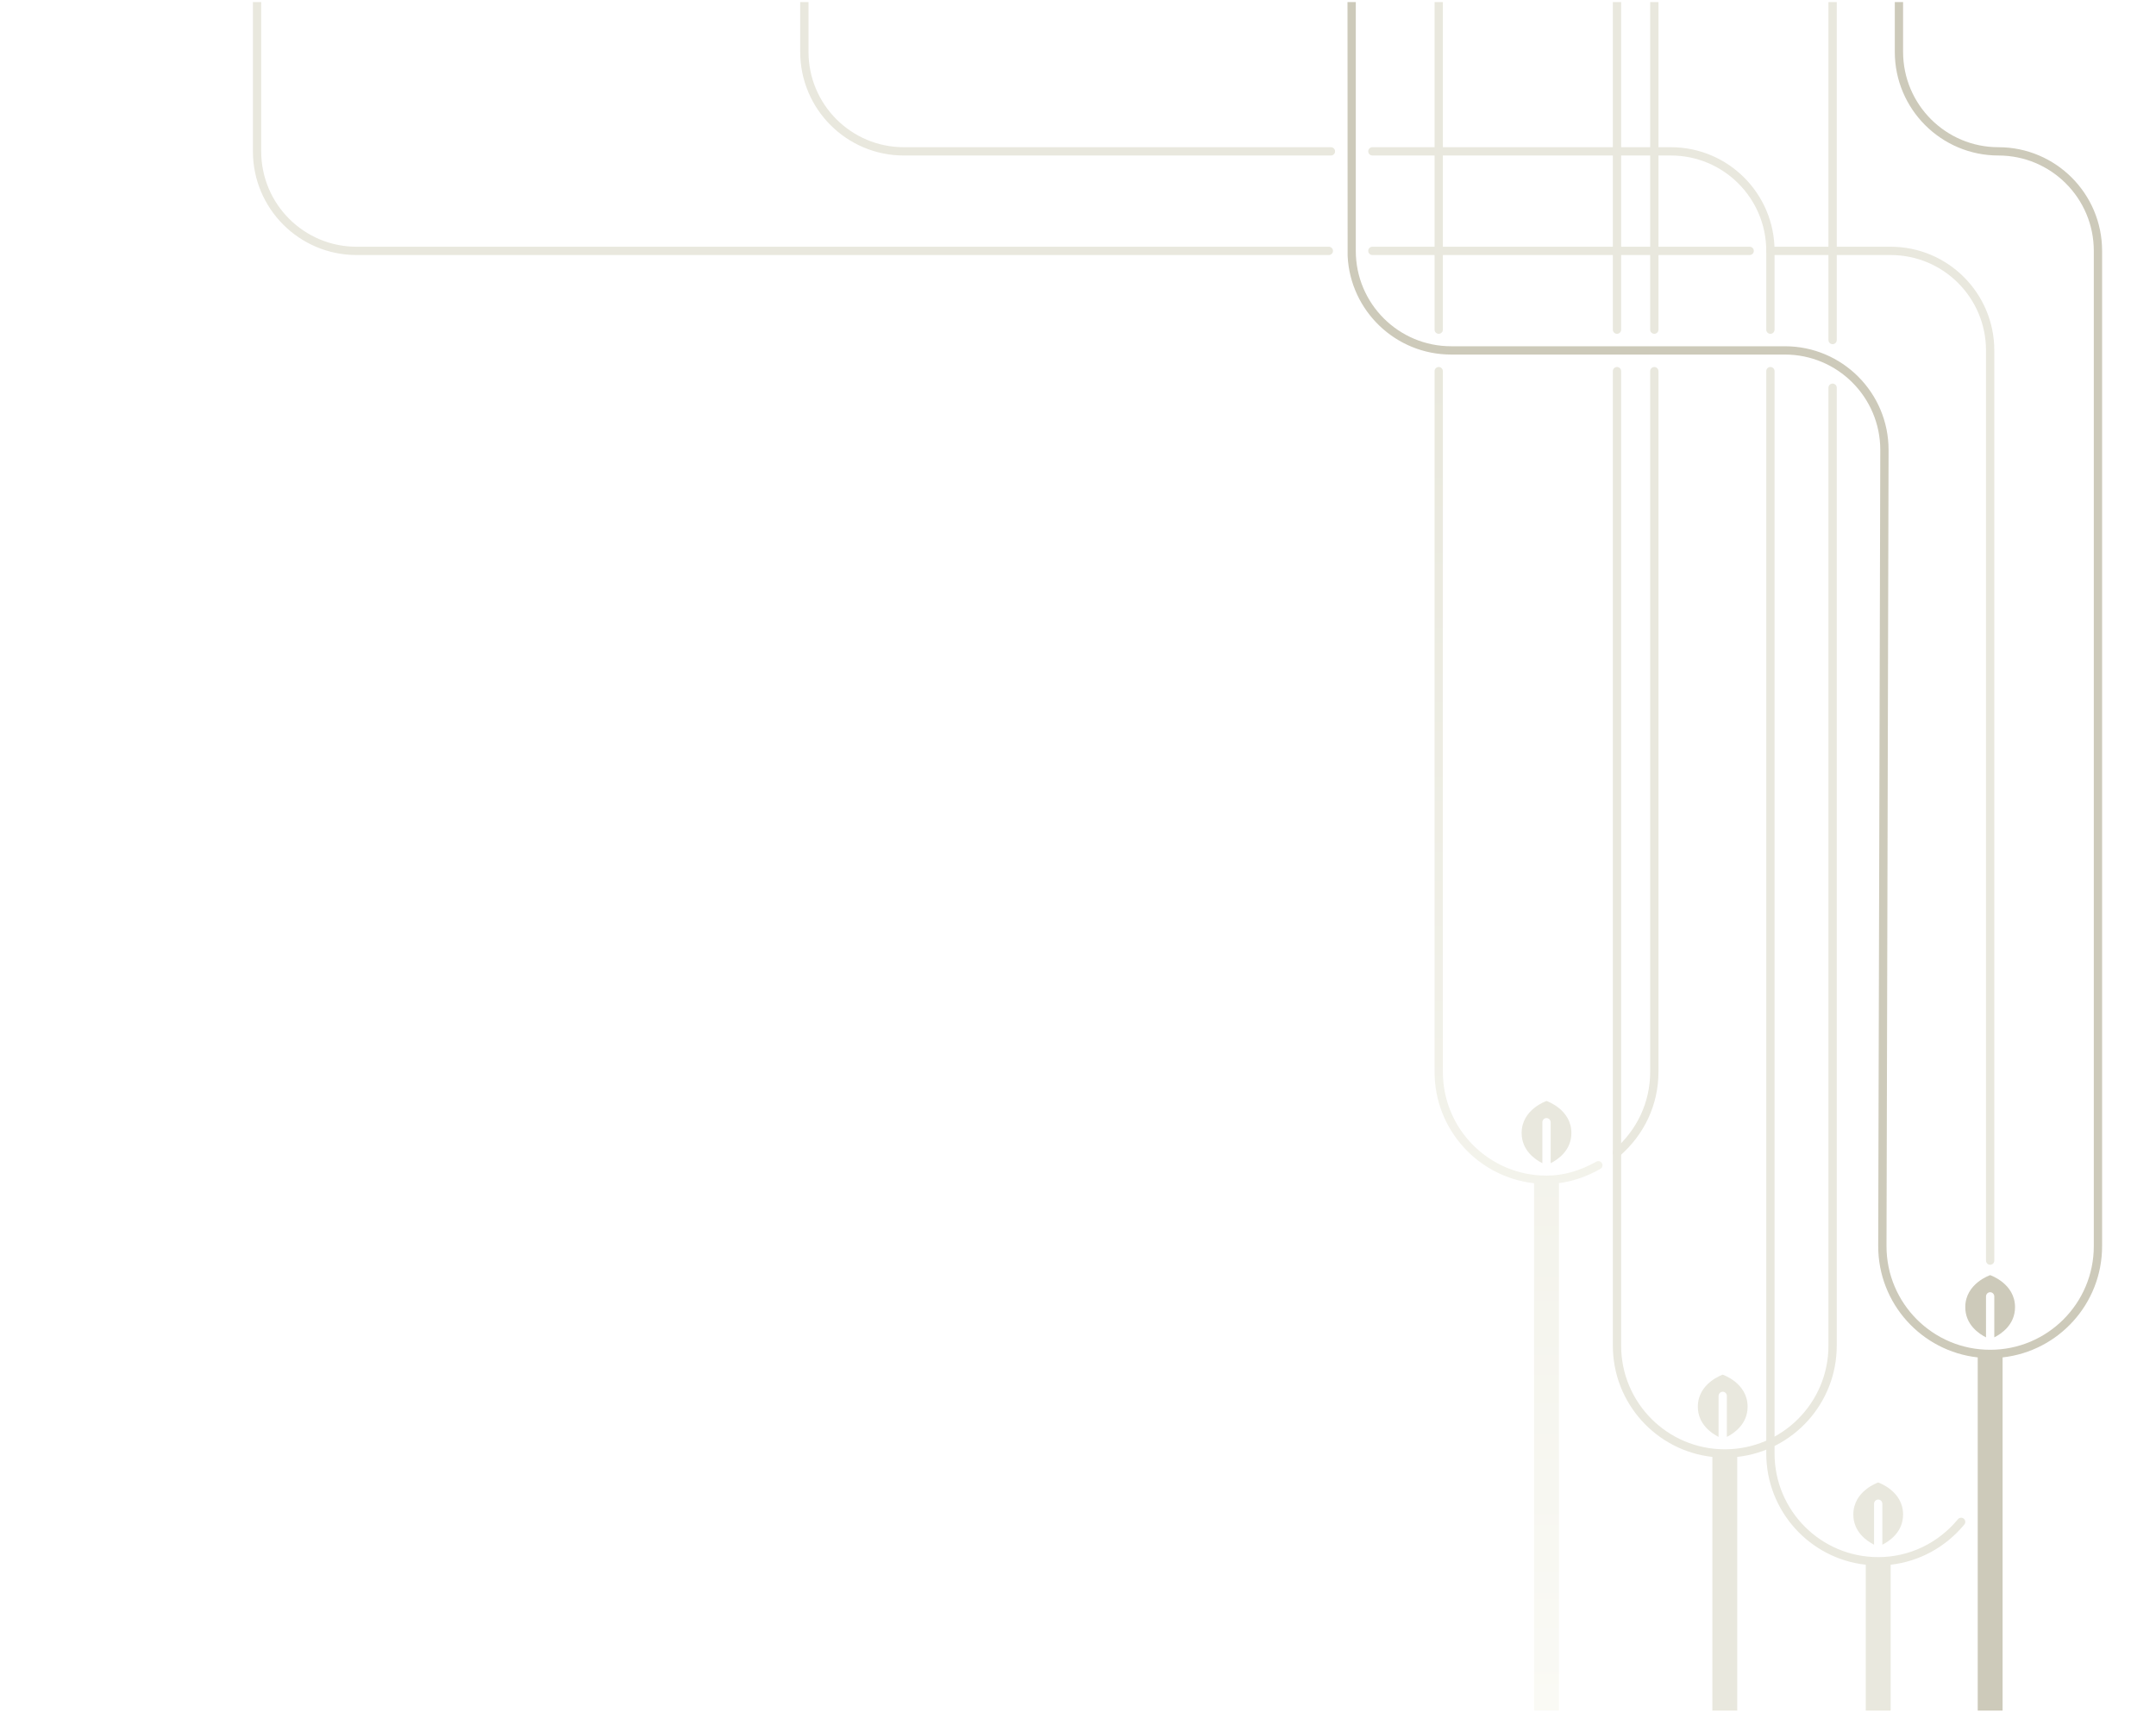
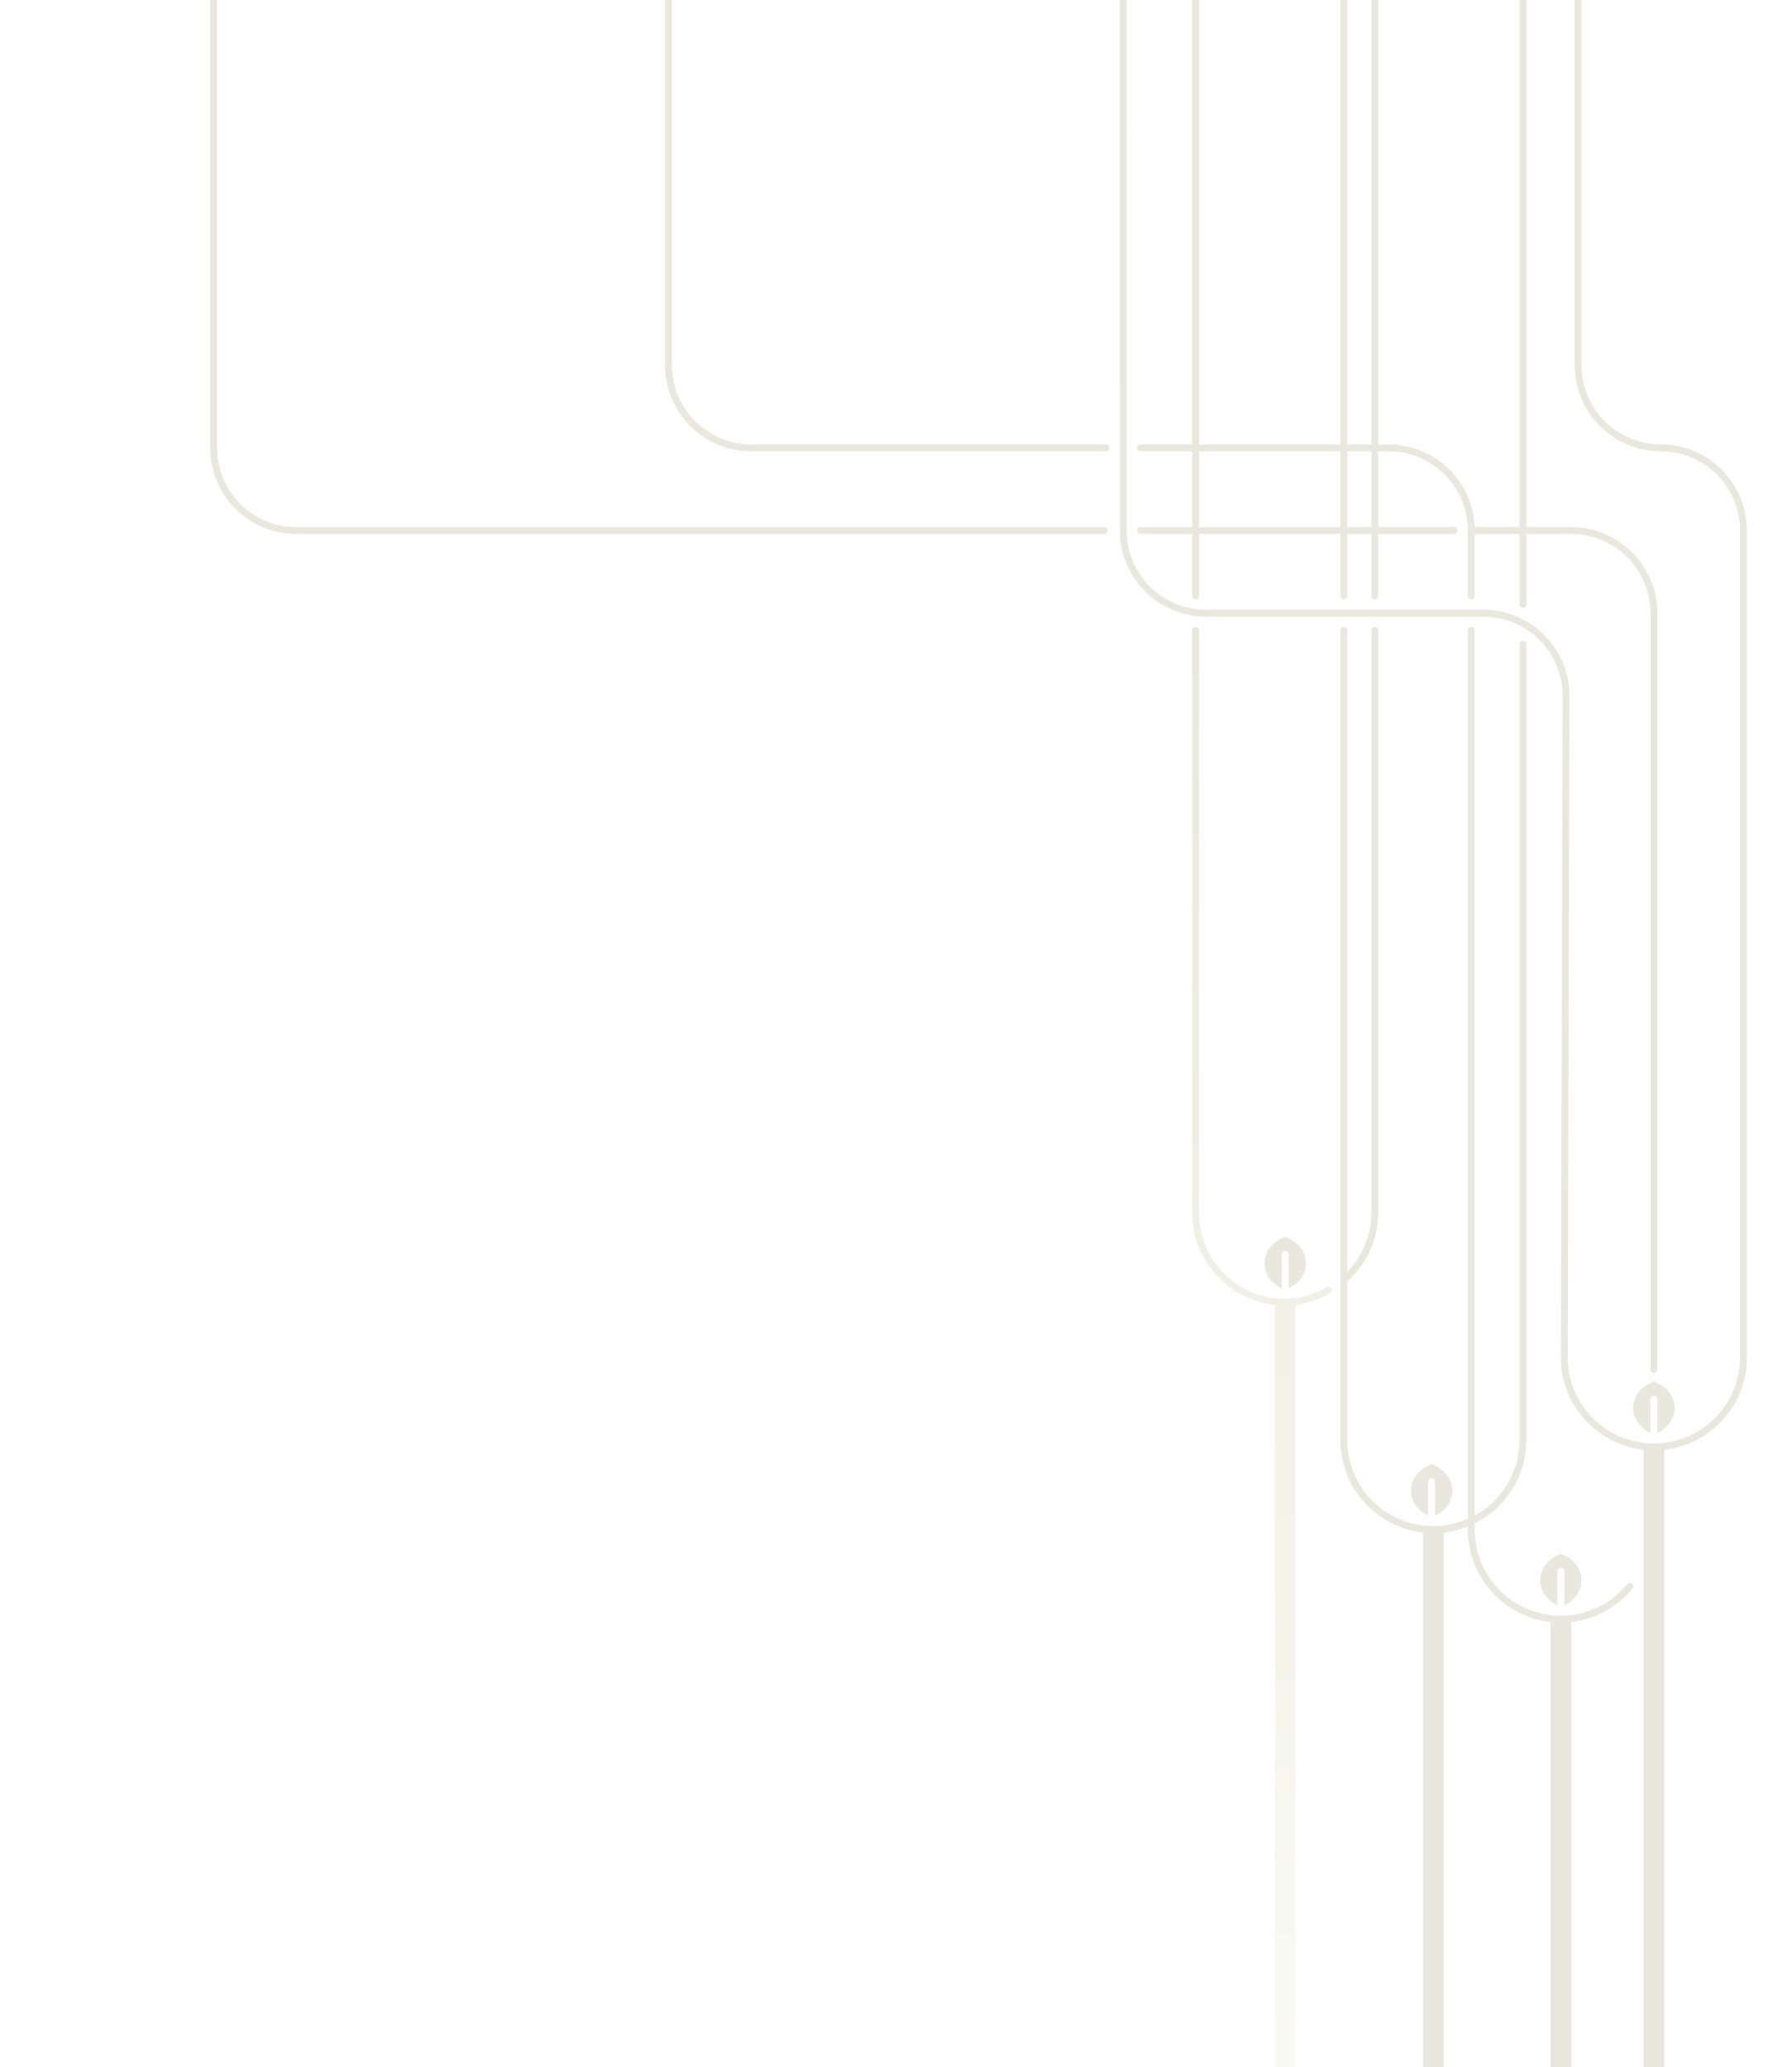
- <svg xmlns="http://www.w3.org/2000/svg" width="1040px" height="826px" viewBox="0 0 1040 826" version="1.1">
+ <svg xmlns="http://www.w3.org/2000/svg" width="1040px" height="1200px" viewBox="0 0 1040 1200" version="1.1">
  <defs>
    <linearGradient x1="50%" y1="0%" x2="50%" y2="100%" id="linearGradient-1">
      <stop stop-color="#FFFFFF" stop-opacity="0" offset="0%" />
      <stop stop-color="#FFFFFF" offset="100%" />
    </linearGradient>
    <linearGradient x1="50%" y1="0%" x2="50%" y2="100%" id="linearGradient-2">
      <stop stop-color="#E9E8DD" offset="0%" />
      <stop stop-color="#FAFAF5" offset="100%" />
    </linearGradient>
  </defs>
  <g id="INHS-Pages" stroke="none" stroke-width="1" fill="none" fill-rule="evenodd">
    <g id="Branches-1">
      <g transform="translate(122, 0)">
-         <rect id="Rectangle-3-Copy-8" fill="url(#linearGradient-1)" x="606" y="1" width="12" height="824" />
-         <rect id="Rectangle-3-Copy-11" fill="url(#linearGradient-1)" x="680" y="1" width="12" height="824" />
-         <rect id="Rectangle-3-Copy-12" fill="url(#linearGradient-1)" x="906" y="1" width="12" height="824" />
-         <rect id="Rectangle-3-Copy-10" fill="url(#linearGradient-1)" x="734" y="1" width="4" height="824" />
-         <rect id="Rectangle-3-Copy-15" fill="url(#linearGradient-1)" x="746" y="1" width="4" height="824" />
-         <rect id="Rectangle-3-Copy-13" fill="url(#linearGradient-1)" x="868" y="1" width="4" height="824" />
-         <path d="M630,570.618 L630,825 L618,825 L618,570.67 C591,567.686 570,544.795 570,517 L570,179 C570,177.895 570.895,177 572,177 C573.105,177 574,177.895 574,179 L574,517 C574,544.614 596.386,567 624,567 C632.228,567 640.287,564.643 648.013,560.26 C648.974,559.715 650.195,560.053 650.74,561.013 C651.285,561.974 650.947,563.195 649.987,563.74 C643.551,567.39 636.859,569.744 630,570.618 Z" id="Combined-Shape" fill="url(#linearGradient-2)" />
-         <path d="M782,745 C778.586,743.289 772,738.893 772,730.434 C772,719.016 784,715 784,715 C784,715 796,719.016 796,730.434 C796,738.893 789.414,743.289 786,745 L786,725.294 C786,724.154 785.105,723.231 784,723.231 C782.888,723.231 782,724.155 782,725.294 L782,745 L782,745 Z" id="Combined-Shape" fill="#E9E8DE" />
-         <path d="M707,693 C703.586,691.289 697,686.893 697,678.434 C697,667.016 709,663 709,663 C709,663 721,667.016 721,678.434 C721,686.893 714.414,691.289 711,693 L711,673.294 C711,672.154 710.105,671.231 709,671.231 C707.888,671.231 707,672.155 707,673.294 L707,693 L707,693 Z" id="Combined-Shape-Copy-6" fill="#E9E8DE" />
-         <path d="M836,645 C832.586,643.289 826,638.893 826,630.434 C826,619.016 838,615 838,615 C838,615 850,619.016 850,630.434 C850,638.893 843.414,643.289 840,645 L840,625.294 C840,624.154 839.105,623.231 838,623.231 C836.888,623.231 836,624.155 836,625.294 L836,645 L836,645 Z" id="Combined-Shape-Copy-5" fill="#CDCABA" />
-         <path d="M622,561 C618.586,559.289 612,554.893 612,546.434 C612,535.016 624,531 624,531 C624,531 636,535.016 636,546.434 C636,554.893 629.414,559.289 626,561 L626,541.294 C626,540.154 625.105,539.231 624,539.231 C622.888,539.231 622,540.155 622,541.294 L622,561 L622,561 Z" id="Combined-Shape-Copy-7" fill="#E9E8DE" />
-         <path d="M716,702.67 L716,825 L704,825 L704,702.67 C677,699.686 656,676.795 656,649 L656,179 C656,177.895 656.895,177 658,177 C659.105,177 660,177.895 660,179 L660,649 C660,676.614 682.386,699 710,699 C737.614,699 760,676.614 760,649 L760,187 C760,185.895 760.895,185 762,185 C763.105,185 764,185.895 764,187 L764,649 C764,676.795 743,699.686 716,702.67 L716,702.67 Z" id="Combined-Shape" fill="#E9E8DE" />
-         <path d="M730,701 C730,728.795 751,751.686 778,754.67 L778,825 L790,825 L790,754.664 C803.918,753.099 816.57,746.129 825.542,735.274 C826.245,734.423 826.126,733.162 825.274,732.458 C824.423,731.755 823.162,731.874 822.458,732.726 C812.961,744.218 799.038,751 784,751 C756.386,751 734,728.614 734,701 L734,179 C734,177.895 733.105,177 732,177 C730.895,177 730,177.895 730,179 L730,701 L730,701 Z" id="Combined-Shape" fill="#E9E8DE" />
-         <path d="M838,651 C865.614,651 888,628.614 888,601 L888,121 C888,95.595 867.405,75 842,75 C814.386,75 792,52.614 792,25 L792,1 L796,1 L796,25 C796,50.405 816.595,71 842,71 C869.614,71 892,93.386 892,121 L892,601 C892,628.795 871,651.686 844,654.67 L844,825 L832,825 L832,654.67 C805.001,651.686 784,628.796 784,601.001 L785,216.997 C784.999,191.594 764.404,171 739,171 L578,171 C551.221,171 529.36,149.949 528.061,123.492 C528.021,123.335 528,1 528,1 L532,1 L532,121 C532,146.405 552.595,167 578,167 L739,167 C766.614,167 789,189.385 789,216.999 L788,601.003 C788.001,628.616 810.387,651 838,651 Z" id="Combined-Shape" fill="#CDCABA" />
-         <path d="M570,0.998 L570,159 C570,160.105 570.895,161 572,161 C573.105,161 574,160.105 574,159 L574,0.998 L570,0.998 Z" id="Oval-5" fill="#E9E8DE" fill-rule="nonzero" />
-         <path d="M659.31,557.511 C671.144,547.251 678,532.782 678,517 L678,179 C678,177.895 677.105,177 676,177 C674.895,177 674,177.895 674,179 L674,517 C674,531.601 667.663,544.975 656.69,554.489 C655.855,555.212 655.765,556.476 656.489,557.31 C657.212,558.145 658.476,558.235 659.31,557.511 Z" id="Path" fill="#E9E8DE" fill-rule="nonzero" />
-         <path d="M678,159 L678,0.998 L674,0.998 L674,159 C674,160.105 674.895,161 676,161 C677.105,161 678,160.105 678,159 Z" id="Path" fill="#E9E8DE" fill-rule="nonzero" />
-         <path d="M656,0.998 L656,159 C656,160.105 656.895,161 658,161 C659.105,161 660,160.105 660,159 L660,0.998 L656,0.998 Z" id="Oval-5" fill="#E9E8DE" fill-rule="nonzero" />
-         <path d="M764,164 L764,0.998 L760,0.998 L760,164 C760,165.105 760.895,166 762,166 C763.105,166 764,165.105 764,164 Z" id="Path" fill="#E9E8DE" fill-rule="nonzero" />
-         <path d="M520,75 C521.105,75 522,74.105 522,73 C522,71.895 521.105,71 520,71 L314,71 C288.595,71 268,50.405 268,25 L268,1 L264,1 L264,25 C264,52.614 286.386,75 314,75 L520,75 Z" id="Combined-Shape" fill="#E9E8DE" fill-rule="nonzero" />
-         <path d="M840,169 C840,141.386 817.614,119 790,119 L732,119 C730.895,119 730,119.895 730,121 C730,122.105 730.895,123 732,123 L790,123 C815.405,123 836,143.595 836,169 L836,608 C836,609.105 836.895,610 838,610 C839.105,610 840,609.105 840,608 L840,169 L840,169 Z" id="Combined-Shape" fill="#E9E8DE" fill-rule="nonzero" />
-         <path d="M722,119 L540,119 C538.895,119 538,119.895 538,121 C538,122.105 538.895,123 540,123 L722,123 C723.105,123 724,122.105 724,121 C724,119.895 723.105,119 722,119 Z" id="Rectangle-2-Copy-22" fill="#E9E8DE" fill-rule="nonzero" />
-         <path d="M50,123 L519,123 C520.105,123 521,122.105 521,121 C521,119.895 520.105,119 519,119 L50,119 C24.595,119 4,98.405 4,73 L4,0.998 L0,0.998 L0,73 C0,100.614 22.386,123 50,123 L50,123 Z" id="Combined-Shape" fill="#E9E8DE" fill-rule="nonzero" />
-         <path d="M684,75 L540,75 C538.895,75 538,74.105 538,73 C538,71.895 538.895,71 540,71 L684,71 C711.614,71 734,93.386 734,121 L734,159.003 C734,160.107 733.105,161.003 732,161.003 C730.895,161.003 730,160.107 730,159.003 L730,121 C730,95.595 709.405,75 684,75 L684,75 Z" id="Combined-Shape" fill="#E9E8DE" fill-rule="nonzero" />
+         <rect id="Rectangle-3-Copy-8" fill="url(#linearGradient-1)" x="606" y="0" width="12" height="1200" />
+         <rect id="Rectangle-3-Copy-11" fill="url(#linearGradient-1)" x="680" y="0" width="12" height="1200" />
+         <rect id="Rectangle-3-Copy-12" fill="url(#linearGradient-1)" x="906" y="0" width="12" height="1200" />
+         <rect id="Rectangle-3-Copy-10" fill="url(#linearGradient-1)" x="734" y="0" width="4" height="1200" />
+         <rect id="Rectangle-3-Copy-15" fill="url(#linearGradient-1)" x="746" y="0" width="4" height="1200" />
+         <polygon id="Rectangle-3-Copy-13" fill="url(#linearGradient-1)" points="868 0 872 0 872 1200 868 1200" />
+         <path d="M630,757.618 L630,1200 L618,1200 L618,757.67 C591,754.686 570,731.795 570,704 L570,366 C570,364.895 570.895,364 572,364 C573.105,364 574,364.895 574,366 L574,704 C574,731.614 596.386,754 624,754 C632.228,754 640.287,751.643 648.013,747.26 C648.974,746.715 650.195,747.053 650.74,748.013 C651.285,748.974 650.947,750.195 649.987,750.74 C643.551,754.39 636.859,756.744 630,757.618 Z" id="Combined-Shape" fill="url(#linearGradient-2)" />
+         <path d="M782,932 C778.586,930.289 772,925.893 772,917.434 C772,906.016 784,902 784,902 C784,902 796,906.016 796,917.434 C796,925.893 789.414,930.289 786,932 L786,912.294 C786,911.154 785.105,910.231 784,910.231 C782.888,910.231 782,911.155 782,912.294 L782,932 L782,932 Z" id="Combined-Shape" fill="#E9E8DE" />
+         <path d="M707,880 C703.586,878.289 697,873.893 697,865.434 C697,854.016 709,850 709,850 C709,850 721,854.016 721,865.434 C721,873.893 714.414,878.289 711,880 L711,860.294 C711,859.154 710.105,858.231 709,858.231 C707.888,858.231 707,859.155 707,860.294 L707,880 L707,880 Z" id="Combined-Shape-Copy-6" fill="#E9E8DE" />
+         <path d="M836,832 C832.586,830.289 826,825.893 826,817.434 C826,806.016 838,802 838,802 C838,802 850,806.016 850,817.434 C850,825.893 843.414,830.289 840,832 L840,812.294 C840,811.154 839.105,810.231 838,810.231 C836.888,810.231 836,811.155 836,812.294 L836,832 L836,832 Z" id="Combined-Shape-Copy-5" fill="#E9E8DE" />
+         <path d="M622,748 C618.586,746.289 612,741.893 612,733.434 C612,722.016 624,718 624,718 C624,718 636,722.016 636,733.434 C636,741.893 629.414,746.289 626,748 L626,728.294 C626,727.154 625.105,726.231 624,726.231 C622.888,726.231 622,727.155 622,728.294 L622,748 L622,748 Z" id="Combined-Shape-Copy-7" fill="#E9E8DE" />
+         <path d="M716,1200 L704,1200 L704,889.67 C677,886.686 656,863.795 656,836 L656,366 C656,364.895 656.895,364 658,364 C659.105,364 660,364.895 660,366 L660,836 C660,863.614 682.386,886 710,886 C737.614,886 760,863.614 760,836 L760,374 C760,372.895 760.895,372 762,372 C763.105,372 764,372.895 764,374 L764,836 C764,863.795 743,886.686 716,889.67 L716,1200 Z" id="Combined-Shape" fill="#E9E8DE" />
+         <path d="M778,941.67 L778,1200 L790,1200 L790,941.664 C803.918,940.099 816.57,933.129 825.542,922.274 C826.245,921.423 826.126,920.162 825.274,919.458 C824.423,918.755 823.162,918.874 822.458,919.726 C812.961,931.218 799.038,938 784,938 C756.386,938 734,915.614 734,888 L734,366 C734,364.895 733.105,364 732,364 C730.895,364 730,364.895 730,366 L730,888 C730,915.795 751,938.686 778,941.67 Z" id="Combined-Shape" fill="#E9E8DE" />
+         <path d="M838,838 C865.614,838 888,815.614 888,788 L888,308 C888,282.595 867.405,262 842,262 C814.386,262 792,239.614 792,212 L792,0 L796,0 L796,212 C796,237.405 816.595,258 842,258 C869.614,258 892,280.386 892,308 L892,788 C892,815.795 871,838.686 844,841.67 L844,1200 L832,1200 L832,841.67 C805.001,838.686 784,815.796 784,788.001 L785,403.997 C784.999,378.594 764.404,358 739,358 L578,358 C551.221,358 529.36,336.949 528.061,310.492 C528.021,310.335 528,0 528,0 L532,0 L532,308 C532,333.405 552.595,354 578,354 L739,354 C766.614,354 789,376.385 789,403.999 L788,788.003 C788.001,815.616 810.387,838 838,838 Z" id="Combined-Shape" fill="#E9E8DE" />
+         <path d="M570,0 L570,346 C570,347.105 570.895,348 572,348 C573.105,348 574,347.105 574,346 L574,0 L570,0 Z" id="Oval-5" fill="#E9E8DE" fill-rule="nonzero" />
+         <path d="M659.31,744.511 C671.144,734.251 678,719.782 678,704 L678,366 C678,364.895 677.105,364 676,364 C674.895,364 674,364.895 674,366 L674,704 C674,718.601 667.663,731.975 656.69,741.489 C655.855,742.212 655.765,743.476 656.489,744.31 C657.212,745.145 658.476,745.235 659.31,744.511 Z" id="Path" fill="#E9E8DE" fill-rule="nonzero" />
+         <path d="M678,346 L678,0 L674,0 L674,346 C674,347.105 674.895,348 676,348 C677.105,348 678,347.105 678,346 Z" id="Path" fill="#E9E8DE" fill-rule="nonzero" />
+         <path d="M656,0 L656,346 C656,347.105 656.895,348 658,348 C659.105,348 660,347.105 660,346 L660,0 L656,0 Z" id="Oval-5" fill="#E9E8DE" fill-rule="nonzero" />
+         <path d="M764,351 L764,0 L760,0 L760,351 C760,352.105 760.895,353 762,353 C763.105,353 764,352.105 764,351 Z" id="Path" fill="#E9E8DE" fill-rule="nonzero" />
+         <path d="M520,262 C521.105,262 522,261.105 522,260 C522,258.895 521.105,258 520,258 L314,258 C288.595,258 268,237.405 268,212 L268,0 L264,0 L264,212 C264,239.614 286.386,262 314,262 L520,262 Z" id="Combined-Shape" fill="#E9E8DE" fill-rule="nonzero" />
+         <path d="M840,356 C840,328.386 817.614,306 790,306 L732,306 C730.895,306 730,306.895 730,308 C730,309.105 730.895,310 732,310 L790,310 C815.405,310 836,330.595 836,356 L836,795 C836,796.105 836.895,797 838,797 C839.105,797 840,796.105 840,795 L840,356 L840,356 Z" id="Combined-Shape" fill="#E9E8DE" fill-rule="nonzero" />
+         <path d="M722,306 L540,306 C538.895,306 538,306.895 538,308 C538,309.105 538.895,310 540,310 L722,310 C723.105,310 724,309.105 724,308 C724,306.895 723.105,306 722,306 Z" id="Rectangle-2-Copy-22" fill="#E9E8DE" fill-rule="nonzero" />
+         <path d="M519,310 C520.105,310 521,309.105 521,308 C521,306.895 520.105,306 519,306 L50,306 C24.595,306 4,285.405 4,260 L4,1.42108547e-14 L0,1.42108547e-14 L0,260 C0,287.614 22.386,310 50,310 L519,310 Z" id="Combined-Shape" fill="#E9E8DE" fill-rule="nonzero" />
+         <path d="M684,262 L540,262 C538.895,262 538,261.105 538,260 C538,258.895 538.895,258 540,258 L684,258 C711.614,258 734,280.386 734,308 L734,346.003 C734,347.107 733.105,348.003 732,348.003 C730.895,348.003 730,347.107 730,346.003 L730,308 C730,282.595 709.405,262 684,262 L684,262 Z" id="Combined-Shape" fill="#E9E8DE" fill-rule="nonzero" />
      </g>
    </g>
  </g>
</svg>
